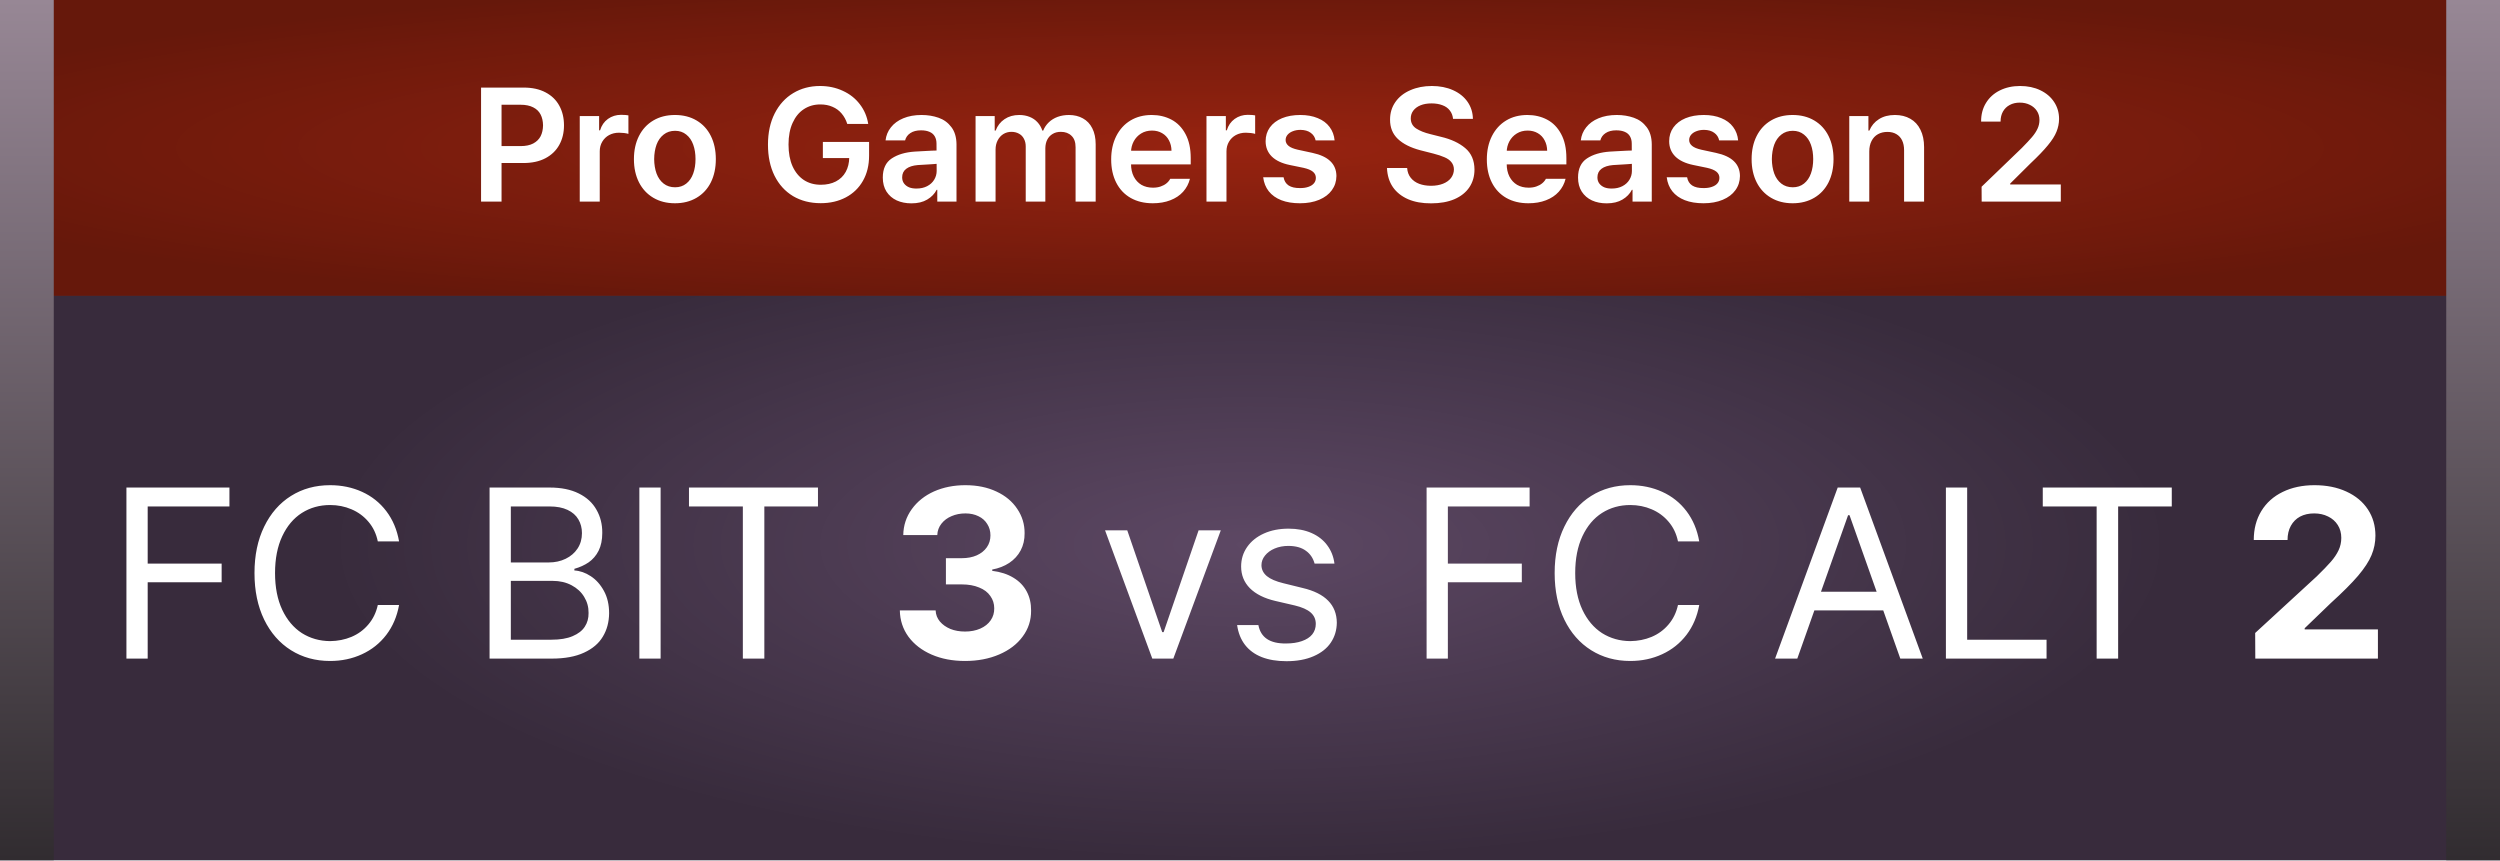
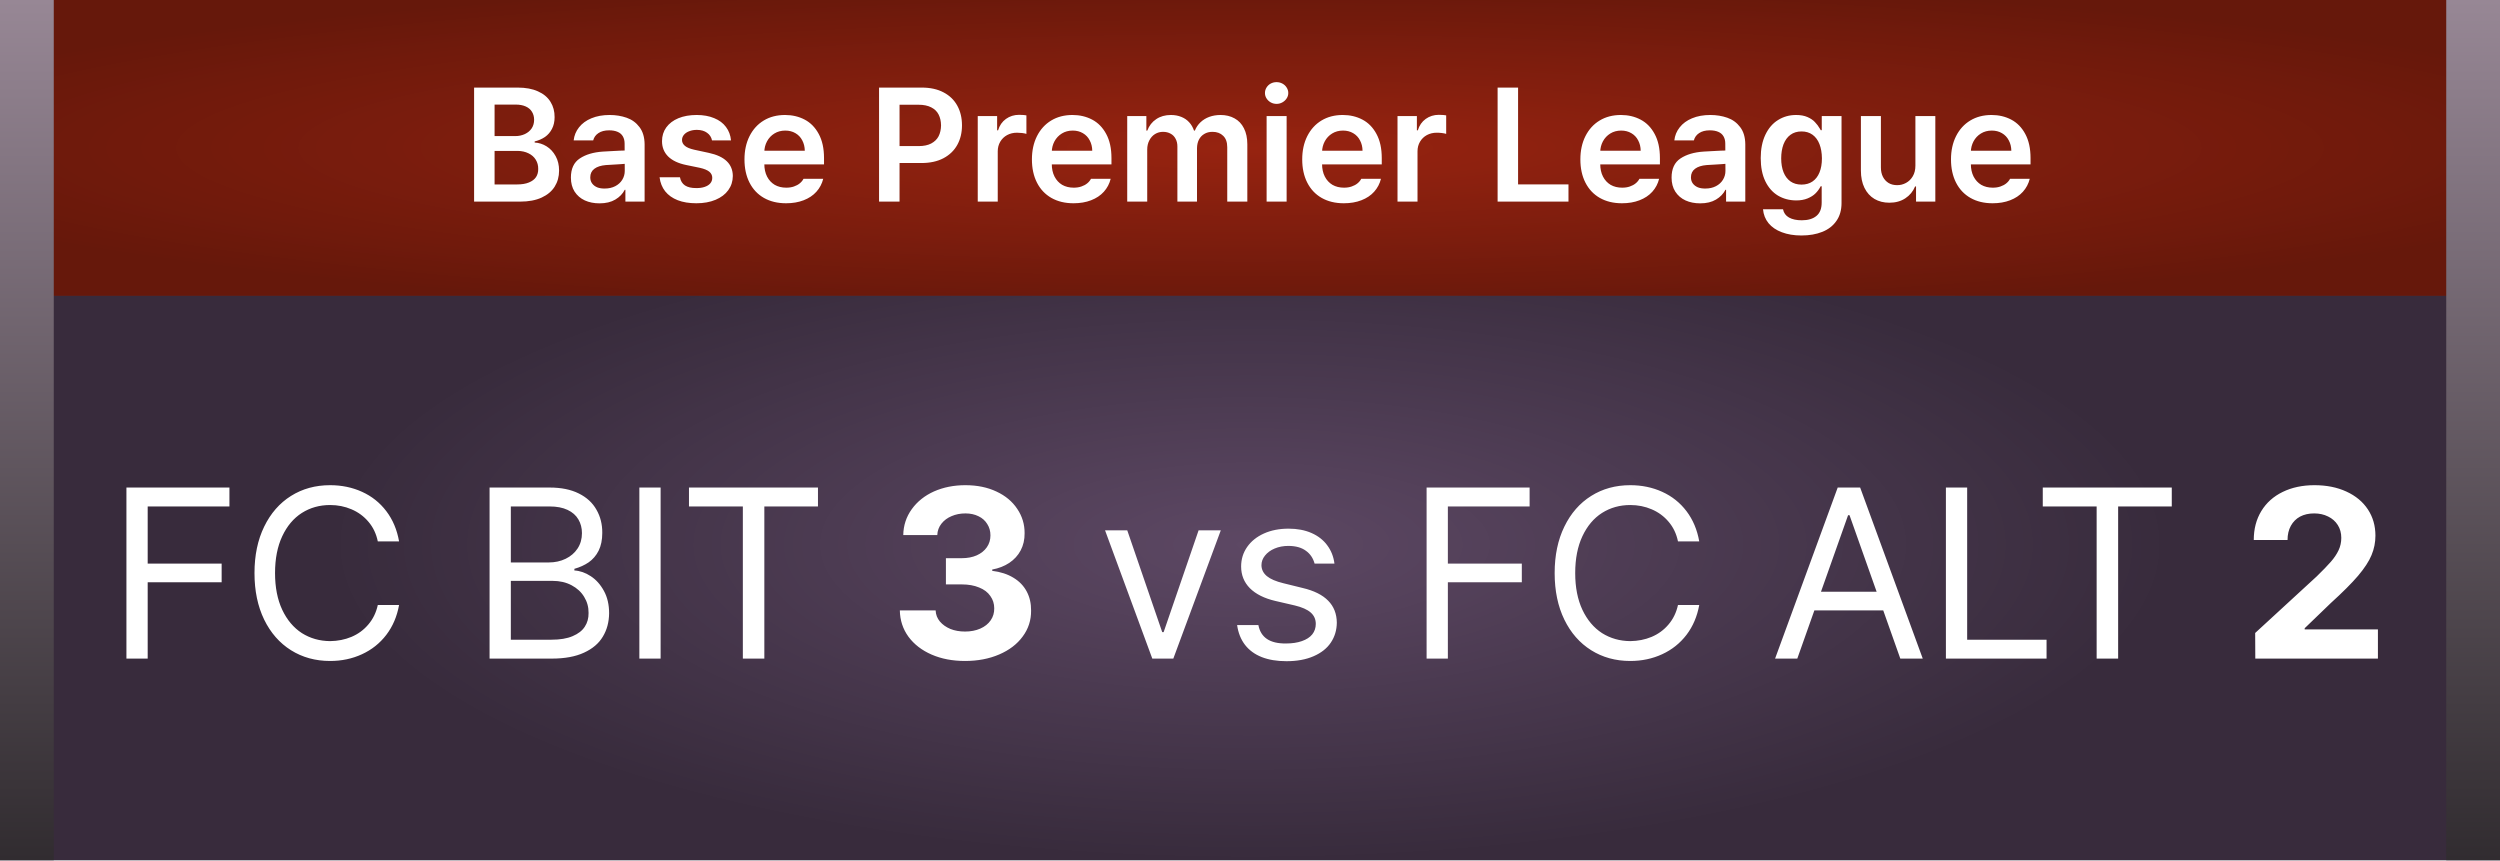
<svg xmlns="http://www.w3.org/2000/svg" width="186" height="64" viewBox="0 0 186 64" fill="none">
  <rect width="186" height="64" fill="#5D4864" />
-   <rect width="186" height="64" fill="url(#paint0_radial_135_1330)" fill-opacity="0.4" />
+   <rect width="186" height="64" fill="url(#paint0_radial_370_5728)" fill-opacity="0.4" />
  <rect width="186" height="22" fill="#972310" />
-   <rect width="186" height="22" fill="url(#paint1_radial_135_1330)" fill-opacity="0.32" />
-   <rect width="4" height="64" fill="url(#paint2_linear_135_1330)" />
-   <rect x="182" width="4" height="64" fill="url(#paint3_linear_135_1330)" />
-   <path d="M35.791 6.516H38.967C39.6 6.516 40.141 6.635 40.59 6.873C41.043 7.111 41.385 7.443 41.615 7.869C41.846 8.291 41.961 8.777 41.961 9.328C41.961 9.875 41.844 10.359 41.609 10.781C41.379 11.199 41.037 11.529 40.584 11.771C40.131 12.01 39.584 12.129 38.943 12.129H36.834V10.869H38.738C39.113 10.869 39.424 10.805 39.67 10.676C39.92 10.543 40.103 10.363 40.221 10.137C40.338 9.906 40.398 9.637 40.402 9.328C40.398 9.016 40.338 8.746 40.221 8.52C40.103 8.289 39.92 8.111 39.67 7.986C39.42 7.857 39.107 7.793 38.732 7.793H37.315V15H35.791V6.516ZM43.133 8.637H44.574V9.697H44.645C44.754 9.334 44.949 9.051 45.23 8.848C45.516 8.645 45.842 8.543 46.209 8.543C46.478 8.547 46.66 8.561 46.754 8.584V9.961C46.672 9.934 46.565 9.912 46.432 9.896C46.303 9.881 46.178 9.873 46.057 9.873C45.783 9.873 45.537 9.932 45.318 10.049C45.103 10.166 44.934 10.33 44.809 10.541C44.684 10.752 44.621 10.99 44.621 11.256V15H43.133V8.637ZM50.217 15.123C49.603 15.123 49.066 14.986 48.605 14.713C48.145 14.44 47.789 14.057 47.539 13.565C47.289 13.068 47.164 12.494 47.164 11.842C47.164 11.19 47.289 10.615 47.539 10.119C47.789 9.623 48.145 9.238 48.605 8.965C49.066 8.691 49.603 8.555 50.217 8.555C50.83 8.555 51.367 8.691 51.828 8.965C52.289 9.238 52.643 9.623 52.889 10.119C53.135 10.615 53.258 11.19 53.258 11.842C53.258 12.494 53.135 13.068 52.889 13.565C52.643 14.057 52.289 14.44 51.828 14.713C51.367 14.986 50.83 15.123 50.217 15.123ZM50.228 13.934C50.553 13.934 50.83 13.842 51.06 13.658C51.291 13.475 51.463 13.225 51.576 12.908C51.69 12.592 51.746 12.234 51.746 11.836C51.746 11.438 51.69 11.08 51.576 10.764C51.463 10.447 51.291 10.197 51.06 10.014C50.83 9.826 50.553 9.732 50.228 9.732C49.893 9.732 49.607 9.826 49.373 10.014C49.139 10.197 48.963 10.447 48.846 10.764C48.732 11.08 48.674 11.438 48.67 11.836C48.674 12.234 48.732 12.592 48.846 12.908C48.963 13.225 49.139 13.475 49.373 13.658C49.607 13.842 49.893 13.934 50.228 13.934ZM63.037 9.223C62.943 8.922 62.803 8.662 62.615 8.443C62.432 8.225 62.205 8.059 61.935 7.945C61.67 7.828 61.369 7.77 61.033 7.77C60.572 7.77 60.164 7.887 59.809 8.121C59.453 8.352 59.174 8.691 58.971 9.141C58.768 9.586 58.666 10.123 58.666 10.752C58.666 11.385 58.766 11.924 58.965 12.369C59.168 12.815 59.449 13.156 59.809 13.395C60.168 13.629 60.588 13.746 61.068 13.746C61.498 13.746 61.871 13.664 62.188 13.5C62.508 13.332 62.752 13.096 62.92 12.791C63.092 12.482 63.18 12.121 63.184 11.707L63.529 11.76H61.221V10.559H64.66V11.578C64.66 12.293 64.508 12.918 64.203 13.453C63.902 13.984 63.478 14.395 62.932 14.684C62.385 14.973 61.762 15.117 61.062 15.117C60.281 15.117 59.594 14.941 59 14.59C58.41 14.234 57.951 13.729 57.623 13.072C57.299 12.416 57.137 11.646 57.137 10.764C57.137 9.873 57.303 9.1 57.635 8.443C57.971 7.783 58.432 7.277 59.018 6.926C59.603 6.574 60.268 6.398 61.01 6.398C61.627 6.398 62.191 6.518 62.703 6.756C63.219 6.99 63.641 7.322 63.969 7.752C64.301 8.182 64.51 8.672 64.596 9.223H63.037ZM69.769 12.182C69.621 12.193 69.506 12.203 69.424 12.211C69.346 12.215 69.228 12.223 69.072 12.234C68.783 12.246 68.519 12.262 68.281 12.281C67.914 12.312 67.629 12.404 67.426 12.557C67.223 12.709 67.121 12.922 67.121 13.195C67.121 13.375 67.168 13.527 67.262 13.652C67.356 13.777 67.482 13.873 67.643 13.94C67.803 14.002 67.988 14.031 68.199 14.027C68.492 14.027 68.752 13.969 68.978 13.852C69.205 13.734 69.379 13.576 69.5 13.377C69.625 13.174 69.688 12.953 69.688 12.715L69.676 10.682C69.676 10.475 69.633 10.297 69.547 10.148C69.461 9.996 69.33 9.883 69.154 9.809C68.982 9.734 68.772 9.697 68.522 9.697C68.197 9.697 67.934 9.766 67.731 9.902C67.527 10.035 67.397 10.217 67.338 10.447H65.885C65.924 10.084 66.057 9.76 66.283 9.475C66.51 9.186 66.816 8.961 67.203 8.801C67.594 8.637 68.047 8.555 68.562 8.555C69.016 8.555 69.438 8.623 69.828 8.76C70.219 8.896 70.537 9.129 70.783 9.457C71.033 9.785 71.16 10.213 71.164 10.74V15H69.734V14.121H69.688C69.535 14.418 69.301 14.66 68.984 14.848C68.672 15.035 68.281 15.129 67.812 15.129C67.402 15.129 67.037 15.057 66.717 14.912C66.397 14.764 66.143 14.545 65.955 14.256C65.772 13.967 65.68 13.619 65.68 13.213C65.68 12.557 65.9 12.082 66.342 11.789C66.783 11.496 67.353 11.326 68.053 11.279C68.24 11.268 68.447 11.256 68.674 11.244C68.904 11.229 69.127 11.217 69.342 11.209C69.478 11.205 69.617 11.201 69.758 11.197L69.769 12.182ZM72.582 8.637H74.006V9.715H74.076C74.213 9.352 74.434 9.068 74.738 8.865C75.043 8.658 75.408 8.555 75.834 8.555C76.115 8.555 76.371 8.602 76.602 8.695C76.832 8.785 77.027 8.918 77.188 9.094C77.348 9.266 77.469 9.473 77.551 9.715H77.615C77.709 9.48 77.848 9.275 78.031 9.1C78.215 8.924 78.434 8.789 78.688 8.695C78.945 8.602 79.227 8.555 79.531 8.555C79.922 8.555 80.268 8.639 80.568 8.807C80.869 8.971 81.102 9.217 81.266 9.545C81.434 9.873 81.518 10.27 81.518 10.734V15H80.023V10.957C80.023 10.578 79.922 10.293 79.719 10.102C79.519 9.906 79.256 9.809 78.928 9.809C78.689 9.809 78.484 9.861 78.312 9.967C78.141 10.068 78.008 10.211 77.914 10.395C77.824 10.574 77.777 10.783 77.773 11.021V15H76.314V10.893C76.314 10.678 76.269 10.488 76.18 10.324C76.094 10.156 75.969 10.029 75.805 9.943C75.644 9.854 75.459 9.809 75.248 9.809C75.029 9.809 74.83 9.863 74.65 9.973C74.475 10.082 74.334 10.238 74.228 10.441C74.123 10.641 74.07 10.869 74.07 11.127V15H72.582V8.637ZM85.766 15.123C85.133 15.123 84.584 14.99 84.119 14.725C83.654 14.459 83.297 14.08 83.047 13.588C82.797 13.096 82.672 12.52 82.672 11.859C82.672 11.207 82.797 10.631 83.047 10.131C83.301 9.627 83.654 9.238 84.107 8.965C84.561 8.691 85.088 8.555 85.689 8.555C86.228 8.555 86.717 8.67 87.154 8.9C87.592 9.131 87.939 9.486 88.197 9.967C88.459 10.447 88.59 11.045 88.59 11.76V12.229H83.381V11.215H87.16C87.156 10.93 87.094 10.674 86.973 10.447C86.856 10.217 86.686 10.037 86.463 9.908C86.244 9.779 85.992 9.715 85.707 9.715C85.402 9.715 85.133 9.787 84.898 9.932C84.664 10.076 84.481 10.271 84.348 10.518C84.219 10.76 84.152 11.025 84.148 11.315V12.182C84.148 12.553 84.217 12.871 84.353 13.137C84.49 13.402 84.68 13.607 84.922 13.752C85.168 13.893 85.455 13.963 85.783 13.963C85.994 13.963 86.184 13.934 86.352 13.875C86.523 13.816 86.668 13.738 86.785 13.641C86.906 13.543 87 13.43 87.066 13.301H88.531C88.441 13.668 88.272 13.99 88.022 14.268C87.775 14.541 87.459 14.752 87.072 14.9C86.689 15.049 86.254 15.123 85.766 15.123ZM89.762 8.637H91.203V9.697H91.273C91.383 9.334 91.578 9.051 91.859 8.848C92.144 8.645 92.471 8.543 92.838 8.543C93.107 8.547 93.289 8.561 93.383 8.584V9.961C93.301 9.934 93.193 9.912 93.061 9.896C92.932 9.881 92.807 9.873 92.686 9.873C92.412 9.873 92.166 9.932 91.947 10.049C91.732 10.166 91.562 10.33 91.438 10.541C91.312 10.752 91.25 10.99 91.25 11.256V15H89.762V8.637ZM97.883 10.447C97.832 10.205 97.709 10.016 97.514 9.879C97.322 9.738 97.07 9.666 96.758 9.662C96.547 9.662 96.357 9.695 96.189 9.762C96.022 9.824 95.889 9.914 95.791 10.031C95.697 10.145 95.65 10.273 95.65 10.418C95.65 10.586 95.723 10.73 95.867 10.852C96.012 10.973 96.242 11.068 96.559 11.139L97.643 11.373C98.24 11.502 98.686 11.709 98.978 11.994C99.275 12.279 99.426 12.646 99.43 13.096C99.426 13.494 99.312 13.846 99.09 14.15C98.871 14.455 98.557 14.693 98.147 14.865C97.736 15.037 97.26 15.123 96.717 15.123C96.182 15.123 95.719 15.047 95.328 14.895C94.938 14.742 94.627 14.521 94.397 14.232C94.17 13.943 94.031 13.596 93.981 13.19H95.498C95.545 13.459 95.67 13.662 95.873 13.799C96.08 13.932 96.359 13.996 96.711 13.992C96.949 13.996 97.158 13.967 97.338 13.904C97.522 13.842 97.66 13.754 97.754 13.641C97.852 13.527 97.9 13.391 97.9 13.23C97.9 13.047 97.826 12.895 97.678 12.773C97.529 12.652 97.297 12.557 96.981 12.486L95.955 12.275C95.369 12.154 94.924 11.943 94.619 11.643C94.314 11.338 94.162 10.959 94.162 10.506C94.162 10.115 94.268 9.773 94.478 9.48C94.693 9.184 94.994 8.955 95.381 8.795C95.772 8.635 96.225 8.555 96.74 8.555C97.236 8.555 97.67 8.633 98.041 8.789C98.416 8.941 98.709 9.16 98.92 9.445C99.135 9.73 99.26 10.065 99.295 10.447H97.883ZM108.107 8.842C108.084 8.604 108.004 8.396 107.867 8.221C107.734 8.045 107.551 7.914 107.316 7.828C107.082 7.738 106.812 7.693 106.508 7.693C106.191 7.693 105.918 7.74 105.688 7.834C105.457 7.928 105.277 8.061 105.148 8.232C105.023 8.4 104.961 8.592 104.961 8.807C104.961 9.127 105.094 9.377 105.359 9.557C105.629 9.732 105.98 9.873 106.414 9.979L107.205 10.178C107.955 10.354 108.557 10.633 109.01 11.016C109.467 11.398 109.697 11.932 109.701 12.615C109.701 13.115 109.574 13.555 109.32 13.934C109.066 14.312 108.697 14.607 108.213 14.818C107.729 15.025 107.15 15.129 106.479 15.129C105.822 15.133 105.252 15.031 104.768 14.824C104.283 14.613 103.904 14.312 103.631 13.922C103.361 13.527 103.215 13.053 103.191 12.498H104.691C104.711 12.787 104.801 13.031 104.961 13.23C105.121 13.43 105.33 13.578 105.588 13.676C105.85 13.773 106.143 13.822 106.467 13.822C106.803 13.822 107.1 13.771 107.357 13.67C107.615 13.568 107.814 13.426 107.955 13.242C108.096 13.055 108.168 12.842 108.172 12.604C108.168 12.393 108.105 12.213 107.984 12.065C107.867 11.916 107.697 11.795 107.475 11.701C107.256 11.604 106.979 11.512 106.643 11.426L105.676 11.18C104.949 10.988 104.391 10.707 104 10.336C103.609 9.965 103.416 9.484 103.42 8.895C103.42 8.402 103.553 7.967 103.818 7.588C104.088 7.205 104.459 6.912 104.932 6.709C105.404 6.502 105.938 6.398 106.531 6.398C107.121 6.398 107.646 6.502 108.107 6.709C108.568 6.916 108.928 7.205 109.186 7.576C109.443 7.947 109.576 8.369 109.584 8.842H108.107ZM113.715 15.123C113.082 15.123 112.533 14.99 112.068 14.725C111.604 14.459 111.246 14.08 110.996 13.588C110.746 13.096 110.621 12.52 110.621 11.859C110.621 11.207 110.746 10.631 110.996 10.131C111.25 9.627 111.604 9.238 112.057 8.965C112.51 8.691 113.037 8.555 113.639 8.555C114.178 8.555 114.666 8.67 115.104 8.9C115.541 9.131 115.889 9.486 116.146 9.967C116.408 10.447 116.539 11.045 116.539 11.76V12.229H111.33V11.215H115.109C115.105 10.93 115.043 10.674 114.922 10.447C114.805 10.217 114.635 10.037 114.412 9.908C114.193 9.779 113.941 9.715 113.656 9.715C113.352 9.715 113.082 9.787 112.848 9.932C112.613 10.076 112.43 10.271 112.297 10.518C112.168 10.76 112.102 11.025 112.098 11.315V12.182C112.098 12.553 112.166 12.871 112.303 13.137C112.439 13.402 112.629 13.607 112.871 13.752C113.117 13.893 113.404 13.963 113.732 13.963C113.943 13.963 114.133 13.934 114.301 13.875C114.473 13.816 114.617 13.738 114.734 13.641C114.855 13.543 114.949 13.43 115.016 13.301H116.48C116.391 13.668 116.221 13.99 115.971 14.268C115.725 14.541 115.408 14.752 115.021 14.9C114.639 15.049 114.203 15.123 113.715 15.123ZM121.496 12.182C121.348 12.193 121.232 12.203 121.15 12.211C121.072 12.215 120.955 12.223 120.799 12.234C120.51 12.246 120.246 12.262 120.008 12.281C119.641 12.312 119.355 12.404 119.152 12.557C118.949 12.709 118.848 12.922 118.848 13.195C118.848 13.375 118.895 13.527 118.988 13.652C119.082 13.777 119.209 13.873 119.369 13.94C119.529 14.002 119.715 14.031 119.926 14.027C120.219 14.027 120.479 13.969 120.705 13.852C120.932 13.734 121.105 13.576 121.227 13.377C121.352 13.174 121.414 12.953 121.414 12.715L121.402 10.682C121.402 10.475 121.359 10.297 121.273 10.148C121.188 9.996 121.057 9.883 120.881 9.809C120.709 9.734 120.498 9.697 120.248 9.697C119.924 9.697 119.66 9.766 119.457 9.902C119.254 10.035 119.123 10.217 119.064 10.447H117.611C117.65 10.084 117.783 9.76 118.01 9.475C118.236 9.186 118.543 8.961 118.93 8.801C119.32 8.637 119.773 8.555 120.289 8.555C120.742 8.555 121.164 8.623 121.555 8.76C121.945 8.896 122.264 9.129 122.51 9.457C122.76 9.785 122.887 10.213 122.891 10.74V15H121.461V14.121H121.414C121.262 14.418 121.027 14.66 120.711 14.848C120.398 15.035 120.008 15.129 119.539 15.129C119.129 15.129 118.764 15.057 118.443 14.912C118.123 14.764 117.869 14.545 117.682 14.256C117.498 13.967 117.406 13.619 117.406 13.213C117.406 12.557 117.627 12.082 118.068 11.789C118.51 11.496 119.08 11.326 119.779 11.279C119.967 11.268 120.174 11.256 120.4 11.244C120.631 11.229 120.854 11.217 121.068 11.209C121.205 11.205 121.344 11.201 121.484 11.197L121.496 12.182ZM127.906 10.447C127.855 10.205 127.732 10.016 127.537 9.879C127.346 9.738 127.094 9.666 126.781 9.662C126.57 9.662 126.381 9.695 126.213 9.762C126.045 9.824 125.912 9.914 125.814 10.031C125.721 10.145 125.674 10.273 125.674 10.418C125.674 10.586 125.746 10.73 125.891 10.852C126.035 10.973 126.266 11.068 126.582 11.139L127.666 11.373C128.264 11.502 128.709 11.709 129.002 11.994C129.299 12.279 129.449 12.646 129.453 13.096C129.449 13.494 129.336 13.846 129.113 14.15C128.895 14.455 128.58 14.693 128.17 14.865C127.76 15.037 127.283 15.123 126.74 15.123C126.205 15.123 125.742 15.047 125.352 14.895C124.961 14.742 124.65 14.521 124.42 14.232C124.193 13.943 124.055 13.596 124.004 13.19H125.521C125.568 13.459 125.693 13.662 125.896 13.799C126.104 13.932 126.383 13.996 126.734 13.992C126.973 13.996 127.182 13.967 127.361 13.904C127.545 13.842 127.684 13.754 127.777 13.641C127.875 13.527 127.924 13.391 127.924 13.23C127.924 13.047 127.85 12.895 127.701 12.773C127.553 12.652 127.32 12.557 127.004 12.486L125.979 12.275C125.393 12.154 124.947 11.943 124.643 11.643C124.338 11.338 124.186 10.959 124.186 10.506C124.186 10.115 124.291 9.773 124.502 9.48C124.717 9.184 125.018 8.955 125.404 8.795C125.795 8.635 126.248 8.555 126.764 8.555C127.26 8.555 127.693 8.633 128.064 8.789C128.439 8.941 128.732 9.16 128.943 9.445C129.158 9.73 129.283 10.065 129.318 10.447H127.906ZM133.373 15.123C132.76 15.123 132.223 14.986 131.762 14.713C131.301 14.44 130.945 14.057 130.695 13.565C130.445 13.068 130.32 12.494 130.32 11.842C130.32 11.19 130.445 10.615 130.695 10.119C130.945 9.623 131.301 9.238 131.762 8.965C132.223 8.691 132.76 8.555 133.373 8.555C133.986 8.555 134.523 8.691 134.984 8.965C135.445 9.238 135.799 9.623 136.045 10.119C136.291 10.615 136.414 11.19 136.414 11.842C136.414 12.494 136.291 13.068 136.045 13.565C135.799 14.057 135.445 14.44 134.984 14.713C134.523 14.986 133.986 15.123 133.373 15.123ZM133.385 13.934C133.709 13.934 133.986 13.842 134.217 13.658C134.447 13.475 134.619 13.225 134.732 12.908C134.846 12.592 134.902 12.234 134.902 11.836C134.902 11.438 134.846 11.08 134.732 10.764C134.619 10.447 134.447 10.197 134.217 10.014C133.986 9.826 133.709 9.732 133.385 9.732C133.049 9.732 132.764 9.826 132.529 10.014C132.295 10.197 132.119 10.447 132.002 10.764C131.889 11.08 131.83 11.438 131.826 11.836C131.83 12.234 131.889 12.592 132.002 12.908C132.119 13.225 132.295 13.475 132.529 13.658C132.764 13.842 133.049 13.934 133.385 13.934ZM139.074 15H137.586V8.637H139.01V9.715H139.08C139.232 9.352 139.471 9.068 139.795 8.865C140.119 8.658 140.514 8.555 140.979 8.555C141.42 8.555 141.803 8.648 142.127 8.836C142.455 9.02 142.707 9.293 142.883 9.656C143.062 10.016 143.152 10.445 143.152 10.945V15H141.664V11.174C141.664 10.893 141.615 10.65 141.518 10.447C141.42 10.244 141.277 10.088 141.09 9.979C140.906 9.869 140.684 9.814 140.422 9.814C140.156 9.814 139.922 9.871 139.719 9.984C139.516 10.098 139.357 10.266 139.244 10.488C139.131 10.707 139.074 10.967 139.074 11.268V15ZM147.43 13.893L150.424 11.01C150.748 10.682 151 10.412 151.18 10.201C151.359 9.99 151.496 9.783 151.59 9.58C151.688 9.373 151.736 9.154 151.736 8.924C151.736 8.67 151.672 8.445 151.543 8.25C151.414 8.055 151.238 7.904 151.016 7.799C150.797 7.689 150.549 7.635 150.271 7.635C149.986 7.635 149.736 7.693 149.521 7.811C149.307 7.924 149.139 8.088 149.018 8.303C148.9 8.514 148.842 8.762 148.842 9.047H147.395C147.391 8.52 147.512 8.057 147.758 7.658C148.004 7.256 148.348 6.945 148.789 6.727C149.23 6.508 149.732 6.398 150.295 6.398C150.861 6.398 151.363 6.504 151.801 6.715C152.242 6.926 152.584 7.217 152.826 7.588C153.072 7.959 153.195 8.381 153.195 8.854C153.191 9.182 153.127 9.498 153.002 9.803C152.881 10.107 152.666 10.445 152.357 10.816C152.053 11.188 151.623 11.635 151.068 12.158L149.557 13.658V13.723H153.324V15H147.436L147.43 13.893Z" fill="white" />
+   <rect width="186" height="22" fill="url(#paint1_radial_370_5728)" fill-opacity="0.32" />
+   <rect width="4" height="64" fill="url(#paint2_linear_370_5728)" />
+   <rect x="182" width="4" height="64" fill="url(#paint3_linear_370_5728)" />
+   <path d="M35.273 6.516H38.514C39.111 6.516 39.615 6.609 40.025 6.797C40.44 6.98 40.75 7.24 40.957 7.576C41.164 7.908 41.266 8.289 41.262 8.719C41.262 9.051 41.197 9.34 41.068 9.586C40.943 9.832 40.77 10.033 40.547 10.19C40.324 10.342 40.068 10.453 39.779 10.523V10.605C40.092 10.621 40.387 10.715 40.664 10.887C40.941 11.059 41.166 11.301 41.338 11.613C41.51 11.922 41.596 12.281 41.596 12.691C41.596 13.141 41.486 13.539 41.268 13.887C41.053 14.23 40.728 14.502 40.295 14.701C39.861 14.9 39.33 15 38.701 15H35.273V6.516ZM38.461 13.723C38.82 13.723 39.117 13.674 39.352 13.576C39.59 13.479 39.766 13.346 39.879 13.178C39.992 13.006 40.047 12.803 40.043 12.568C40.047 12.315 39.986 12.086 39.861 11.883C39.736 11.68 39.557 11.521 39.322 11.408C39.088 11.291 38.816 11.23 38.508 11.227H36.797V13.723H38.461ZM38.332 10.125C38.598 10.125 38.838 10.074 39.053 9.973C39.268 9.871 39.435 9.73 39.557 9.551C39.678 9.367 39.738 9.154 39.738 8.912C39.738 8.689 39.685 8.492 39.58 8.32C39.478 8.148 39.324 8.016 39.117 7.922C38.91 7.828 38.66 7.781 38.367 7.781H36.797V10.125H38.332ZM46.565 12.182C46.416 12.193 46.301 12.203 46.219 12.211C46.141 12.215 46.023 12.223 45.867 12.234C45.578 12.246 45.315 12.262 45.076 12.281C44.709 12.312 44.424 12.404 44.221 12.557C44.018 12.709 43.916 12.922 43.916 13.195C43.916 13.375 43.963 13.527 44.057 13.652C44.15 13.777 44.277 13.873 44.438 13.94C44.598 14.002 44.783 14.031 44.994 14.027C45.287 14.027 45.547 13.969 45.773 13.852C46 13.734 46.174 13.576 46.295 13.377C46.42 13.174 46.482 12.953 46.482 12.715L46.471 10.682C46.471 10.475 46.428 10.297 46.342 10.148C46.256 9.996 46.125 9.883 45.949 9.809C45.777 9.734 45.566 9.697 45.316 9.697C44.992 9.697 44.728 9.766 44.525 9.902C44.322 10.035 44.191 10.217 44.133 10.447H42.68C42.719 10.084 42.852 9.76 43.078 9.475C43.305 9.186 43.611 8.961 43.998 8.801C44.389 8.637 44.842 8.555 45.357 8.555C45.81 8.555 46.232 8.623 46.623 8.76C47.014 8.896 47.332 9.129 47.578 9.457C47.828 9.785 47.955 10.213 47.959 10.74V15H46.529V14.121H46.482C46.33 14.418 46.096 14.66 45.779 14.848C45.467 15.035 45.076 15.129 44.607 15.129C44.197 15.129 43.832 15.057 43.512 14.912C43.191 14.764 42.938 14.545 42.75 14.256C42.566 13.967 42.475 13.619 42.475 13.213C42.475 12.557 42.695 12.082 43.137 11.789C43.578 11.496 44.148 11.326 44.848 11.279C45.035 11.268 45.242 11.256 45.469 11.244C45.699 11.229 45.922 11.217 46.137 11.209C46.273 11.205 46.412 11.201 46.553 11.197L46.565 12.182ZM52.975 10.447C52.924 10.205 52.801 10.016 52.605 9.879C52.414 9.738 52.162 9.666 51.85 9.662C51.639 9.662 51.449 9.695 51.281 9.762C51.113 9.824 50.98 9.914 50.883 10.031C50.789 10.145 50.742 10.273 50.742 10.418C50.742 10.586 50.815 10.73 50.959 10.852C51.103 10.973 51.334 11.068 51.65 11.139L52.734 11.373C53.332 11.502 53.777 11.709 54.07 11.994C54.367 12.279 54.518 12.646 54.522 13.096C54.518 13.494 54.404 13.846 54.182 14.15C53.963 14.455 53.648 14.693 53.238 14.865C52.828 15.037 52.352 15.123 51.809 15.123C51.273 15.123 50.81 15.047 50.42 14.895C50.029 14.742 49.719 14.521 49.488 14.232C49.262 13.943 49.123 13.596 49.072 13.19H50.59C50.637 13.459 50.762 13.662 50.965 13.799C51.172 13.932 51.451 13.996 51.803 13.992C52.041 13.996 52.25 13.967 52.43 13.904C52.613 13.842 52.752 13.754 52.846 13.641C52.943 13.527 52.992 13.391 52.992 13.23C52.992 13.047 52.918 12.895 52.77 12.773C52.621 12.652 52.389 12.557 52.072 12.486L51.047 12.275C50.461 12.154 50.016 11.943 49.711 11.643C49.406 11.338 49.254 10.959 49.254 10.506C49.254 10.115 49.359 9.773 49.57 9.48C49.785 9.184 50.086 8.955 50.473 8.795C50.863 8.635 51.316 8.555 51.832 8.555C52.328 8.555 52.762 8.633 53.133 8.789C53.508 8.941 53.801 9.16 54.012 9.445C54.227 9.73 54.352 10.065 54.387 10.447H52.975ZM58.482 15.123C57.85 15.123 57.301 14.99 56.836 14.725C56.371 14.459 56.014 14.08 55.764 13.588C55.514 13.096 55.389 12.52 55.389 11.859C55.389 11.207 55.514 10.631 55.764 10.131C56.018 9.627 56.371 9.238 56.824 8.965C57.277 8.691 57.805 8.555 58.406 8.555C58.945 8.555 59.434 8.67 59.871 8.9C60.309 9.131 60.656 9.486 60.914 9.967C61.176 10.447 61.307 11.045 61.307 11.76V12.229H56.098V11.215H59.877C59.873 10.93 59.81 10.674 59.69 10.447C59.572 10.217 59.402 10.037 59.18 9.908C58.961 9.779 58.709 9.715 58.424 9.715C58.119 9.715 57.85 9.787 57.615 9.932C57.381 10.076 57.197 10.271 57.065 10.518C56.935 10.76 56.869 11.025 56.865 11.315V12.182C56.865 12.553 56.934 12.871 57.07 13.137C57.207 13.402 57.397 13.607 57.639 13.752C57.885 13.893 58.172 13.963 58.5 13.963C58.711 13.963 58.9 13.934 59.068 13.875C59.24 13.816 59.385 13.738 59.502 13.641C59.623 13.543 59.717 13.43 59.783 13.301H61.248C61.158 13.668 60.988 13.99 60.738 14.268C60.492 14.541 60.176 14.752 59.789 14.9C59.406 15.049 58.971 15.123 58.482 15.123ZM65.402 6.516H68.578C69.211 6.516 69.752 6.635 70.201 6.873C70.654 7.111 70.996 7.443 71.227 7.869C71.457 8.291 71.572 8.777 71.572 9.328C71.572 9.875 71.455 10.359 71.221 10.781C70.99 11.199 70.648 11.529 70.195 11.771C69.742 12.01 69.195 12.129 68.555 12.129H66.445V10.869H68.35C68.725 10.869 69.035 10.805 69.281 10.676C69.531 10.543 69.715 10.363 69.832 10.137C69.949 9.906 70.01 9.637 70.014 9.328C70.01 9.016 69.949 8.746 69.832 8.52C69.715 8.289 69.531 8.111 69.281 7.986C69.031 7.857 68.719 7.793 68.344 7.793H66.926V15H65.402V6.516ZM72.744 8.637H74.186V9.697H74.256C74.365 9.334 74.561 9.051 74.842 8.848C75.127 8.645 75.453 8.543 75.82 8.543C76.09 8.547 76.272 8.561 76.365 8.584V9.961C76.283 9.934 76.176 9.912 76.043 9.896C75.914 9.881 75.789 9.873 75.668 9.873C75.394 9.873 75.148 9.932 74.93 10.049C74.715 10.166 74.545 10.33 74.42 10.541C74.295 10.752 74.232 10.99 74.232 11.256V15H72.744V8.637ZM79.869 15.123C79.236 15.123 78.688 14.99 78.223 14.725C77.758 14.459 77.4 14.08 77.15 13.588C76.9 13.096 76.775 12.52 76.775 11.859C76.775 11.207 76.9 10.631 77.15 10.131C77.404 9.627 77.758 9.238 78.211 8.965C78.664 8.691 79.191 8.555 79.793 8.555C80.332 8.555 80.82 8.67 81.258 8.9C81.695 9.131 82.043 9.486 82.301 9.967C82.562 10.447 82.693 11.045 82.693 11.76V12.229H77.484V11.215H81.264C81.26 10.93 81.197 10.674 81.076 10.447C80.959 10.217 80.789 10.037 80.566 9.908C80.348 9.779 80.096 9.715 79.811 9.715C79.506 9.715 79.236 9.787 79.002 9.932C78.768 10.076 78.584 10.271 78.451 10.518C78.322 10.76 78.256 11.025 78.252 11.315V12.182C78.252 12.553 78.32 12.871 78.457 13.137C78.594 13.402 78.783 13.607 79.025 13.752C79.272 13.893 79.559 13.963 79.887 13.963C80.098 13.963 80.287 13.934 80.455 13.875C80.627 13.816 80.772 13.738 80.889 13.641C81.01 13.543 81.103 13.43 81.17 13.301H82.635C82.545 13.668 82.375 13.99 82.125 14.268C81.879 14.541 81.562 14.752 81.176 14.9C80.793 15.049 80.357 15.123 79.869 15.123ZM83.865 8.637H85.289V9.715H85.359C85.496 9.352 85.717 9.068 86.022 8.865C86.326 8.658 86.691 8.555 87.117 8.555C87.398 8.555 87.654 8.602 87.885 8.695C88.115 8.785 88.311 8.918 88.471 9.094C88.631 9.266 88.752 9.473 88.834 9.715H88.898C88.992 9.48 89.131 9.275 89.314 9.1C89.498 8.924 89.717 8.789 89.971 8.695C90.228 8.602 90.51 8.555 90.814 8.555C91.205 8.555 91.551 8.639 91.852 8.807C92.152 8.971 92.385 9.217 92.549 9.545C92.717 9.873 92.801 10.27 92.801 10.734V15H91.307V10.957C91.307 10.578 91.205 10.293 91.002 10.102C90.803 9.906 90.539 9.809 90.211 9.809C89.973 9.809 89.768 9.861 89.596 9.967C89.424 10.068 89.291 10.211 89.197 10.395C89.107 10.574 89.061 10.783 89.057 11.021V15H87.598V10.893C87.598 10.678 87.553 10.488 87.463 10.324C87.377 10.156 87.252 10.029 87.088 9.943C86.928 9.854 86.742 9.809 86.531 9.809C86.312 9.809 86.113 9.863 85.934 9.973C85.758 10.082 85.617 10.238 85.512 10.441C85.406 10.641 85.353 10.869 85.353 11.127V15H83.865V8.637ZM94.236 8.637H95.725V15H94.236V8.637ZM94.981 7.729C94.82 7.729 94.674 7.691 94.541 7.617C94.412 7.543 94.309 7.445 94.231 7.324C94.152 7.203 94.113 7.068 94.113 6.92C94.113 6.771 94.152 6.635 94.231 6.51C94.309 6.385 94.412 6.287 94.541 6.217C94.674 6.146 94.818 6.111 94.975 6.111C95.131 6.111 95.275 6.146 95.408 6.217C95.541 6.287 95.647 6.385 95.725 6.51C95.807 6.635 95.848 6.771 95.848 6.92C95.848 7.068 95.807 7.203 95.725 7.324C95.647 7.445 95.541 7.543 95.408 7.617C95.275 7.691 95.133 7.729 94.981 7.729ZM99.978 15.123C99.346 15.123 98.797 14.99 98.332 14.725C97.867 14.459 97.51 14.08 97.26 13.588C97.01 13.096 96.885 12.52 96.885 11.859C96.885 11.207 97.01 10.631 97.26 10.131C97.514 9.627 97.867 9.238 98.32 8.965C98.773 8.691 99.301 8.555 99.902 8.555C100.441 8.555 100.93 8.67 101.367 8.9C101.805 9.131 102.152 9.486 102.41 9.967C102.672 10.447 102.803 11.045 102.803 11.76V12.229H97.594V11.215H101.373C101.369 10.93 101.307 10.674 101.186 10.447C101.068 10.217 100.898 10.037 100.676 9.908C100.457 9.779 100.205 9.715 99.92 9.715C99.615 9.715 99.346 9.787 99.111 9.932C98.877 10.076 98.693 10.271 98.561 10.518C98.432 10.76 98.365 11.025 98.361 11.315V12.182C98.361 12.553 98.43 12.871 98.566 13.137C98.703 13.402 98.893 13.607 99.135 13.752C99.381 13.893 99.668 13.963 99.996 13.963C100.207 13.963 100.396 13.934 100.564 13.875C100.736 13.816 100.881 13.738 100.998 13.641C101.119 13.543 101.213 13.43 101.279 13.301H102.744C102.654 13.668 102.484 13.99 102.234 14.268C101.988 14.541 101.672 14.752 101.285 14.9C100.902 15.049 100.467 15.123 99.978 15.123ZM103.975 8.637H105.416V9.697H105.486C105.596 9.334 105.791 9.051 106.072 8.848C106.357 8.645 106.684 8.543 107.051 8.543C107.32 8.547 107.502 8.561 107.596 8.584V9.961C107.514 9.934 107.406 9.912 107.273 9.896C107.145 9.881 107.02 9.873 106.898 9.873C106.625 9.873 106.379 9.932 106.16 10.049C105.945 10.166 105.775 10.33 105.65 10.541C105.525 10.752 105.463 10.99 105.463 11.256V15H103.975V8.637ZM111.422 6.516H112.945V13.717H116.695V15H111.422V6.516ZM120.674 15.123C120.041 15.123 119.492 14.99 119.027 14.725C118.562 14.459 118.205 14.08 117.955 13.588C117.705 13.096 117.58 12.52 117.58 11.859C117.58 11.207 117.705 10.631 117.955 10.131C118.209 9.627 118.562 9.238 119.016 8.965C119.469 8.691 119.996 8.555 120.598 8.555C121.137 8.555 121.625 8.67 122.062 8.9C122.5 9.131 122.848 9.486 123.105 9.967C123.367 10.447 123.498 11.045 123.498 11.76V12.229H118.289V11.215H122.068C122.064 10.93 122.002 10.674 121.881 10.447C121.764 10.217 121.594 10.037 121.371 9.908C121.152 9.779 120.9 9.715 120.615 9.715C120.311 9.715 120.041 9.787 119.807 9.932C119.572 10.076 119.389 10.271 119.256 10.518C119.127 10.76 119.061 11.025 119.057 11.315V12.182C119.057 12.553 119.125 12.871 119.262 13.137C119.398 13.402 119.588 13.607 119.83 13.752C120.076 13.893 120.363 13.963 120.691 13.963C120.902 13.963 121.092 13.934 121.26 13.875C121.432 13.816 121.576 13.738 121.693 13.641C121.814 13.543 121.908 13.43 121.975 13.301H123.439C123.35 13.668 123.18 13.99 122.93 14.268C122.684 14.541 122.367 14.752 121.98 14.9C121.598 15.049 121.162 15.123 120.674 15.123ZM128.455 12.182C128.307 12.193 128.191 12.203 128.109 12.211C128.031 12.215 127.914 12.223 127.758 12.234C127.469 12.246 127.205 12.262 126.967 12.281C126.6 12.312 126.314 12.404 126.111 12.557C125.908 12.709 125.807 12.922 125.807 13.195C125.807 13.375 125.854 13.527 125.947 13.652C126.041 13.777 126.168 13.873 126.328 13.94C126.488 14.002 126.674 14.031 126.885 14.027C127.178 14.027 127.438 13.969 127.664 13.852C127.891 13.734 128.064 13.576 128.186 13.377C128.311 13.174 128.373 12.953 128.373 12.715L128.361 10.682C128.361 10.475 128.318 10.297 128.232 10.148C128.146 9.996 128.016 9.883 127.84 9.809C127.668 9.734 127.457 9.697 127.207 9.697C126.883 9.697 126.619 9.766 126.416 9.902C126.213 10.035 126.082 10.217 126.023 10.447H124.57C124.609 10.084 124.742 9.76 124.969 9.475C125.195 9.186 125.502 8.961 125.889 8.801C126.279 8.637 126.732 8.555 127.248 8.555C127.701 8.555 128.123 8.623 128.514 8.76C128.904 8.896 129.223 9.129 129.469 9.457C129.719 9.785 129.846 10.213 129.85 10.74V15H128.42V14.121H128.373C128.221 14.418 127.986 14.66 127.67 14.848C127.357 15.035 126.967 15.129 126.498 15.129C126.088 15.129 125.723 15.057 125.402 14.912C125.082 14.764 124.828 14.545 124.641 14.256C124.457 13.967 124.365 13.619 124.365 13.213C124.365 12.557 124.586 12.082 125.027 11.789C125.469 11.496 126.039 11.326 126.738 11.279C126.926 11.268 127.133 11.256 127.359 11.244C127.59 11.229 127.812 11.217 128.027 11.209C128.164 11.205 128.303 11.201 128.443 11.197L128.455 12.182ZM134.027 17.52C133.473 17.52 132.986 17.439 132.568 17.279C132.15 17.123 131.82 16.898 131.578 16.605C131.34 16.312 131.203 15.967 131.168 15.568H132.656C132.711 15.842 132.859 16.047 133.102 16.184C133.344 16.32 133.66 16.389 134.051 16.389C134.52 16.389 134.883 16.281 135.141 16.066C135.402 15.852 135.533 15.52 135.533 15.07V13.857H135.457L135.434 13.904C135.332 14.092 135.209 14.256 135.064 14.396C134.924 14.537 134.732 14.658 134.49 14.76C134.248 14.861 133.961 14.912 133.629 14.912C133.125 14.908 132.674 14.787 132.275 14.549C131.881 14.31 131.568 13.955 131.338 13.482C131.111 13.01 130.998 12.435 130.998 11.76C130.998 11.088 131.113 10.51 131.344 10.025C131.574 9.541 131.889 9.176 132.287 8.93C132.686 8.68 133.133 8.555 133.629 8.555C133.957 8.555 134.238 8.605 134.473 8.707C134.707 8.809 134.893 8.934 135.029 9.082C135.17 9.227 135.297 9.396 135.41 9.592C135.43 9.619 135.447 9.65 135.463 9.686H135.539V8.637H137.01V15.105C137.01 15.633 136.883 16.076 136.629 16.436C136.379 16.799 136.029 17.07 135.58 17.25C135.131 17.43 134.613 17.52 134.027 17.52ZM134.033 13.734C134.354 13.734 134.627 13.656 134.854 13.5C135.08 13.344 135.252 13.121 135.369 12.832C135.49 12.539 135.551 12.19 135.551 11.783C135.547 11.377 135.486 11.023 135.369 10.723C135.252 10.422 135.08 10.19 134.854 10.025C134.627 9.861 134.354 9.779 134.033 9.779C133.709 9.779 133.434 9.863 133.207 10.031C132.98 10.199 132.809 10.435 132.691 10.74C132.578 11.045 132.521 11.393 132.521 11.783C132.521 12.182 132.58 12.527 132.697 12.82C132.814 13.109 132.984 13.334 133.207 13.494C133.434 13.654 133.709 13.734 134.033 13.734ZM142.506 8.637H143.988V15H142.553V13.875H142.482C142.33 14.242 142.088 14.535 141.756 14.754C141.424 14.973 141.027 15.082 140.566 15.082C140.148 15.082 139.779 14.988 139.459 14.801C139.139 14.609 138.891 14.334 138.715 13.975C138.539 13.615 138.451 13.185 138.451 12.685V8.637H139.939V12.457C139.939 12.727 139.99 12.961 140.092 13.16C140.193 13.355 140.334 13.508 140.514 13.617C140.693 13.723 140.902 13.775 141.141 13.775C141.371 13.779 141.592 13.725 141.803 13.611C142.014 13.498 142.184 13.332 142.312 13.113C142.441 12.895 142.506 12.631 142.506 12.322V8.637ZM148.248 15.123C147.615 15.123 147.066 14.99 146.602 14.725C146.137 14.459 145.779 14.08 145.529 13.588C145.279 13.096 145.154 12.52 145.154 11.859C145.154 11.207 145.279 10.631 145.529 10.131C145.783 9.627 146.137 9.238 146.59 8.965C147.043 8.691 147.57 8.555 148.172 8.555C148.711 8.555 149.199 8.67 149.637 8.9C150.074 9.131 150.422 9.486 150.68 9.967C150.941 10.447 151.072 11.045 151.072 11.76V12.229H145.863V11.215H149.643C149.639 10.93 149.576 10.674 149.455 10.447C149.338 10.217 149.168 10.037 148.945 9.908C148.727 9.779 148.475 9.715 148.189 9.715C147.885 9.715 147.615 9.787 147.381 9.932C147.146 10.076 146.963 10.271 146.83 10.518C146.701 10.76 146.635 11.025 146.631 11.315V12.182C146.631 12.553 146.699 12.871 146.836 13.137C146.973 13.402 147.162 13.607 147.404 13.752C147.65 13.893 147.938 13.963 148.266 13.963C148.477 13.963 148.666 13.934 148.834 13.875C149.006 13.816 149.15 13.738 149.268 13.641C149.389 13.543 149.482 13.43 149.549 13.301H151.014C150.924 13.668 150.754 13.99 150.504 14.268C150.258 14.541 149.941 14.752 149.555 14.9C149.172 15.049 148.736 15.123 148.248 15.123Z" fill="white" />
  <path d="M9.406 36.273H17.07V37.68H10.988V41.934H16.49V43.322H10.988V49H9.406V36.273ZM28.109 40.281C27.992 39.713 27.761 39.227 27.415 38.822C27.069 38.412 26.648 38.102 26.149 37.891C25.657 37.68 25.127 37.574 24.559 37.574C23.779 37.574 23.079 37.77 22.458 38.163C21.843 38.556 21.356 39.133 20.999 39.895C20.642 40.656 20.463 41.57 20.463 42.637C20.463 43.697 20.642 44.608 20.999 45.37C21.356 46.126 21.843 46.703 22.458 47.102C23.079 47.494 23.779 47.693 24.559 47.699C25.127 47.693 25.657 47.588 26.149 47.383C26.648 47.172 27.066 46.864 27.406 46.46C27.752 46.056 27.986 45.572 28.109 45.01H29.691C29.539 45.859 29.223 46.601 28.742 47.233C28.262 47.86 27.658 48.341 26.932 48.675C26.211 49.009 25.42 49.176 24.559 49.176C23.469 49.176 22.499 48.909 21.649 48.376C20.8 47.843 20.135 47.084 19.654 46.1C19.174 45.109 18.934 43.955 18.934 42.637C18.934 41.318 19.174 40.167 19.654 39.183C20.135 38.192 20.8 37.431 21.649 36.898C22.499 36.364 23.469 36.098 24.559 36.098C25.42 36.098 26.211 36.262 26.932 36.59C27.658 36.918 28.262 37.398 28.742 38.031C29.223 38.664 29.539 39.414 29.691 40.281H28.109ZM36.424 36.273H40.889C41.75 36.273 42.474 36.42 43.06 36.713C43.651 37.006 44.091 37.41 44.378 37.926C44.671 38.435 44.815 39.01 44.809 39.648C44.809 40.17 44.718 40.612 44.536 40.976C44.355 41.333 44.108 41.62 43.798 41.837C43.487 42.048 43.133 42.209 42.734 42.32V42.443C43.15 42.467 43.555 42.607 43.947 42.865C44.346 43.123 44.674 43.489 44.932 43.964C45.19 44.433 45.318 44.986 45.318 45.625C45.312 46.281 45.157 46.861 44.852 47.365C44.554 47.869 44.085 48.268 43.446 48.56C42.813 48.853 42.014 49 41.047 49H36.424V36.273ZM41.029 47.594C41.668 47.594 42.192 47.506 42.602 47.33C43.019 47.154 43.32 46.92 43.508 46.627C43.701 46.334 43.795 45.994 43.789 45.607C43.795 45.174 43.687 44.775 43.464 44.412C43.247 44.049 42.934 43.759 42.523 43.542C42.113 43.325 41.645 43.217 41.117 43.217H38.006V47.594H41.029ZM40.836 41.846C41.293 41.846 41.709 41.755 42.084 41.573C42.459 41.392 42.755 41.137 42.972 40.809C43.188 40.48 43.297 40.1 43.297 39.666C43.297 39.285 43.209 38.945 43.033 38.647C42.857 38.342 42.588 38.105 42.225 37.935C41.867 37.765 41.422 37.68 40.889 37.68H38.006V41.846H40.836ZM49.15 49H47.568V36.273H49.15V49ZM51.26 36.273H60.857V37.68H56.867V49H55.268V37.68H51.26V36.273ZM71.8 49.176C70.868 49.176 70.039 49.018 69.312 48.701C68.586 48.385 68.012 47.942 67.59 47.374C67.174 46.8 66.96 46.147 66.948 45.414H69.611C69.623 45.725 69.728 46 69.928 46.24C70.127 46.475 70.388 46.659 70.71 46.794C71.032 46.923 71.395 46.987 71.8 46.987C72.222 46.987 72.6 46.914 72.934 46.768C73.268 46.621 73.525 46.416 73.707 46.152C73.889 45.889 73.977 45.59 73.971 45.256C73.971 44.916 73.874 44.611 73.681 44.342C73.493 44.066 73.215 43.855 72.846 43.709C72.482 43.557 72.055 43.48 71.562 43.48H70.376V41.529H71.562C71.978 41.529 72.348 41.459 72.67 41.318C72.992 41.172 73.241 40.973 73.417 40.721C73.599 40.463 73.689 40.167 73.689 39.833C73.689 39.517 73.61 39.235 73.452 38.989C73.3 38.737 73.083 38.544 72.802 38.409C72.52 38.269 72.195 38.198 71.826 38.198C71.451 38.198 71.108 38.266 70.798 38.4C70.487 38.529 70.235 38.717 70.042 38.963C69.849 39.209 69.746 39.49 69.734 39.807H67.203C67.215 39.092 67.426 38.45 67.836 37.882C68.246 37.313 68.797 36.874 69.488 36.563C70.186 36.253 70.965 36.098 71.826 36.098C72.699 36.098 73.47 36.256 74.138 36.572C74.806 36.883 75.321 37.313 75.685 37.864C76.054 38.409 76.235 39.013 76.23 39.675C76.235 40.144 76.139 40.568 75.939 40.949C75.74 41.324 75.456 41.635 75.087 41.881C74.724 42.121 74.302 42.285 73.821 42.373V42.47C74.436 42.546 74.961 42.716 75.394 42.98C75.834 43.243 76.165 43.586 76.388 44.008C76.61 44.424 76.719 44.898 76.713 45.432C76.719 46.147 76.511 46.788 76.089 47.356C75.673 47.925 75.09 48.37 74.34 48.692C73.59 49.015 72.743 49.176 71.8 49.176ZM87.295 49H85.731L82.215 39.455H83.867L86.469 47.031H86.574L89.176 39.455H90.828L87.295 49ZM97.807 41.934C97.695 41.523 97.478 41.204 97.156 40.976C96.84 40.741 96.412 40.621 95.873 40.615C95.486 40.615 95.141 40.68 94.836 40.809C94.531 40.938 94.291 41.113 94.115 41.336C93.939 41.553 93.852 41.793 93.852 42.057C93.857 42.373 93.992 42.643 94.256 42.865C94.519 43.082 94.93 43.258 95.486 43.393L96.91 43.744C97.76 43.943 98.395 44.26 98.817 44.693C99.239 45.121 99.453 45.666 99.459 46.328C99.453 46.885 99.304 47.38 99.011 47.813C98.724 48.241 98.296 48.578 97.728 48.824C97.165 49.07 96.494 49.193 95.715 49.193C95.006 49.193 94.391 49.091 93.869 48.886C93.353 48.681 92.94 48.379 92.63 47.98C92.319 47.576 92.123 47.084 92.041 46.504H93.623C93.711 46.967 93.925 47.312 94.265 47.541C94.605 47.77 95.076 47.881 95.68 47.875C96.131 47.875 96.523 47.816 96.857 47.699C97.197 47.582 97.455 47.415 97.631 47.198C97.807 46.976 97.894 46.715 97.894 46.416C97.894 46.076 97.769 45.795 97.517 45.572C97.265 45.35 96.869 45.174 96.33 45.045L94.889 44.711C94.062 44.518 93.43 44.201 92.99 43.762C92.557 43.322 92.34 42.783 92.34 42.145C92.34 41.605 92.489 41.122 92.788 40.694C93.087 40.267 93.503 39.933 94.036 39.692C94.569 39.452 95.182 39.332 95.873 39.332C96.518 39.332 97.086 39.44 97.578 39.657C98.07 39.874 98.46 40.179 98.747 40.571C99.04 40.964 99.219 41.418 99.283 41.934H97.807ZM106.139 36.273H113.803V37.68H107.721V41.934H113.223V43.322H107.721V49H106.139V36.273ZM124.842 40.281C124.725 39.713 124.493 39.227 124.147 38.822C123.802 38.412 123.38 38.102 122.882 37.891C122.39 37.68 121.859 37.574 121.291 37.574C120.512 37.574 119.812 37.77 119.19 38.163C118.575 38.556 118.089 39.133 117.731 39.895C117.374 40.656 117.195 41.57 117.195 42.637C117.195 43.697 117.374 44.608 117.731 45.37C118.089 46.126 118.575 46.703 119.19 47.102C119.812 47.494 120.512 47.693 121.291 47.699C121.859 47.693 122.39 47.588 122.882 47.383C123.38 47.172 123.799 46.864 124.139 46.46C124.484 46.056 124.719 45.572 124.842 45.01H126.424C126.271 45.859 125.955 46.601 125.475 47.233C124.994 47.86 124.391 48.341 123.664 48.675C122.943 49.009 122.152 49.176 121.291 49.176C120.201 49.176 119.231 48.909 118.382 48.376C117.532 47.843 116.867 47.084 116.387 46.1C115.906 45.109 115.666 43.955 115.666 42.637C115.666 41.318 115.906 40.167 116.387 39.183C116.867 38.192 117.532 37.431 118.382 36.898C119.231 36.364 120.201 36.098 121.291 36.098C122.152 36.098 122.943 36.262 123.664 36.59C124.391 36.918 124.994 37.398 125.475 38.031C125.955 38.664 126.271 39.414 126.424 40.281H124.842ZM132.066 49L136.725 36.273H138.395L143.053 49H141.383L137.604 38.33H137.498L133.719 49H132.066ZM140.82 44.025V45.414H134.299V44.025H140.82ZM144.775 36.273H146.357V47.594H152.264V49H144.775V36.273ZM151.982 36.273H161.58V37.68H157.59V49H155.99V37.68H151.982V36.273ZM167.785 47.093L172.364 42.883C172.81 42.449 173.158 42.089 173.41 41.802C173.662 41.515 173.855 41.227 173.99 40.94C174.125 40.653 174.192 40.346 174.192 40.018C174.192 39.654 174.104 39.335 173.929 39.06C173.753 38.784 173.513 38.573 173.208 38.427C172.903 38.274 172.558 38.198 172.171 38.198C171.772 38.198 171.424 38.277 171.125 38.435C170.832 38.594 170.604 38.822 170.439 39.121C170.275 39.42 170.193 39.772 170.193 40.176H167.68C167.68 39.355 167.867 38.638 168.242 38.023C168.617 37.407 169.147 36.933 169.833 36.599C170.519 36.265 171.307 36.098 172.197 36.098C173.094 36.098 173.885 36.256 174.57 36.572C175.262 36.889 175.795 37.331 176.17 37.899C176.545 38.468 176.732 39.118 176.732 39.851C176.732 40.355 176.636 40.838 176.442 41.301C176.255 41.758 175.921 42.27 175.44 42.839C174.96 43.401 174.283 44.078 173.41 44.869L171.468 46.741V46.829H176.917V49H167.794L167.785 47.093Z" fill="white" />
  <defs>
-     <radialGradient id="paint0_radial_135_1330" cx="0" cy="0" r="1" gradientUnits="userSpaceOnUse" gradientTransform="translate(93 40.5) rotate(90) scale(23.5 68.2969)">
+     <radialGradient id="paint0_radial_370_5728" cx="0" cy="0" r="1" gradientUnits="userSpaceOnUse" gradientTransform="translate(93 40.5) rotate(90) scale(23.5 68.2969)">
      <stop stop-opacity="0" />
      <stop offset="1" />
    </radialGradient>
-     <radialGradient id="paint1_radial_135_1330" cx="0" cy="0" r="1" gradientUnits="userSpaceOnUse" gradientTransform="translate(93 11) scale(107 12.6559)">
+     <radialGradient id="paint1_radial_370_5728" cx="0" cy="0" r="1" gradientUnits="userSpaceOnUse" gradientTransform="translate(93 11) scale(107 12.6559)">
      <stop stop-opacity="0" />
      <stop offset="1" />
    </radialGradient>
-     <linearGradient id="paint2_linear_135_1330" x1="2" y1="0" x2="2" y2="64" gradientUnits="userSpaceOnUse">
+     <linearGradient id="paint2_linear_370_5728" x1="2" y1="0" x2="2" y2="64" gradientUnits="userSpaceOnUse">
      <stop stop-color="#978795" />
      <stop offset="1" stop-color="#312C30" />
    </linearGradient>
-     <linearGradient id="paint3_linear_135_1330" x1="184" y1="0" x2="184" y2="64" gradientUnits="userSpaceOnUse">
+     <linearGradient id="paint3_linear_370_5728" x1="184" y1="0" x2="184" y2="64" gradientUnits="userSpaceOnUse">
      <stop stop-color="#978795" />
      <stop offset="1" stop-color="#312C30" />
    </linearGradient>
  </defs>
</svg>
